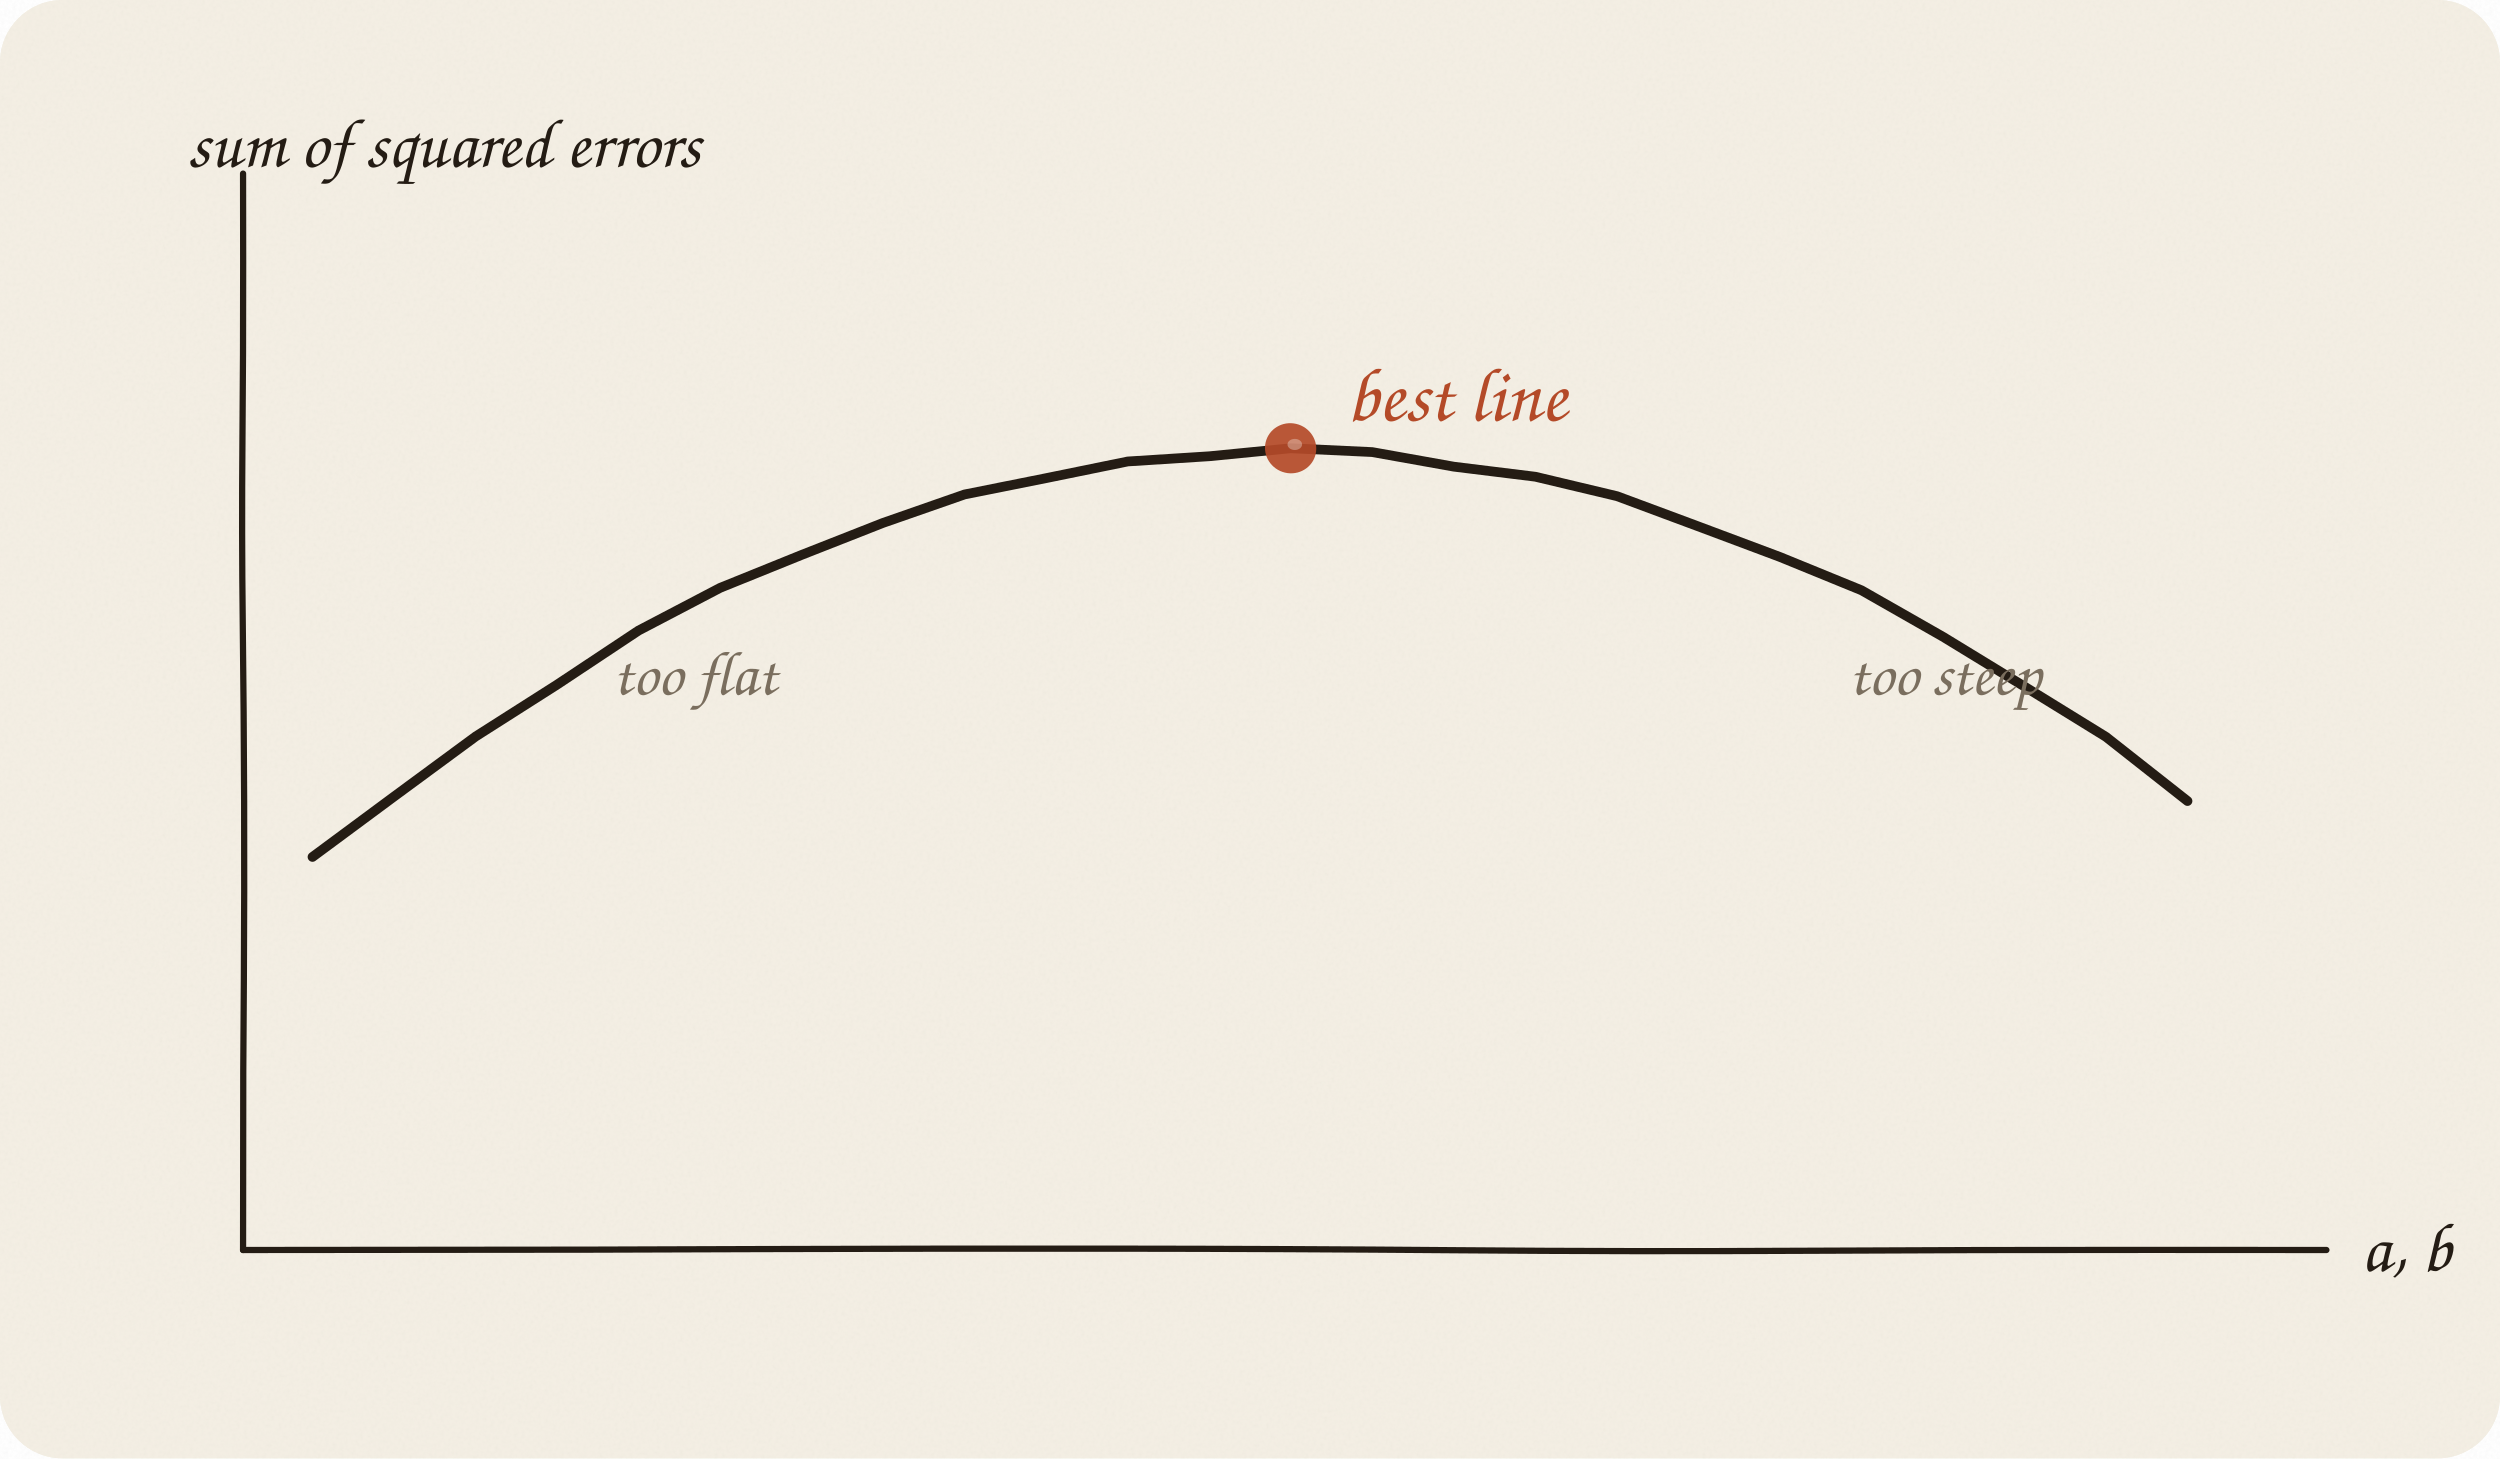
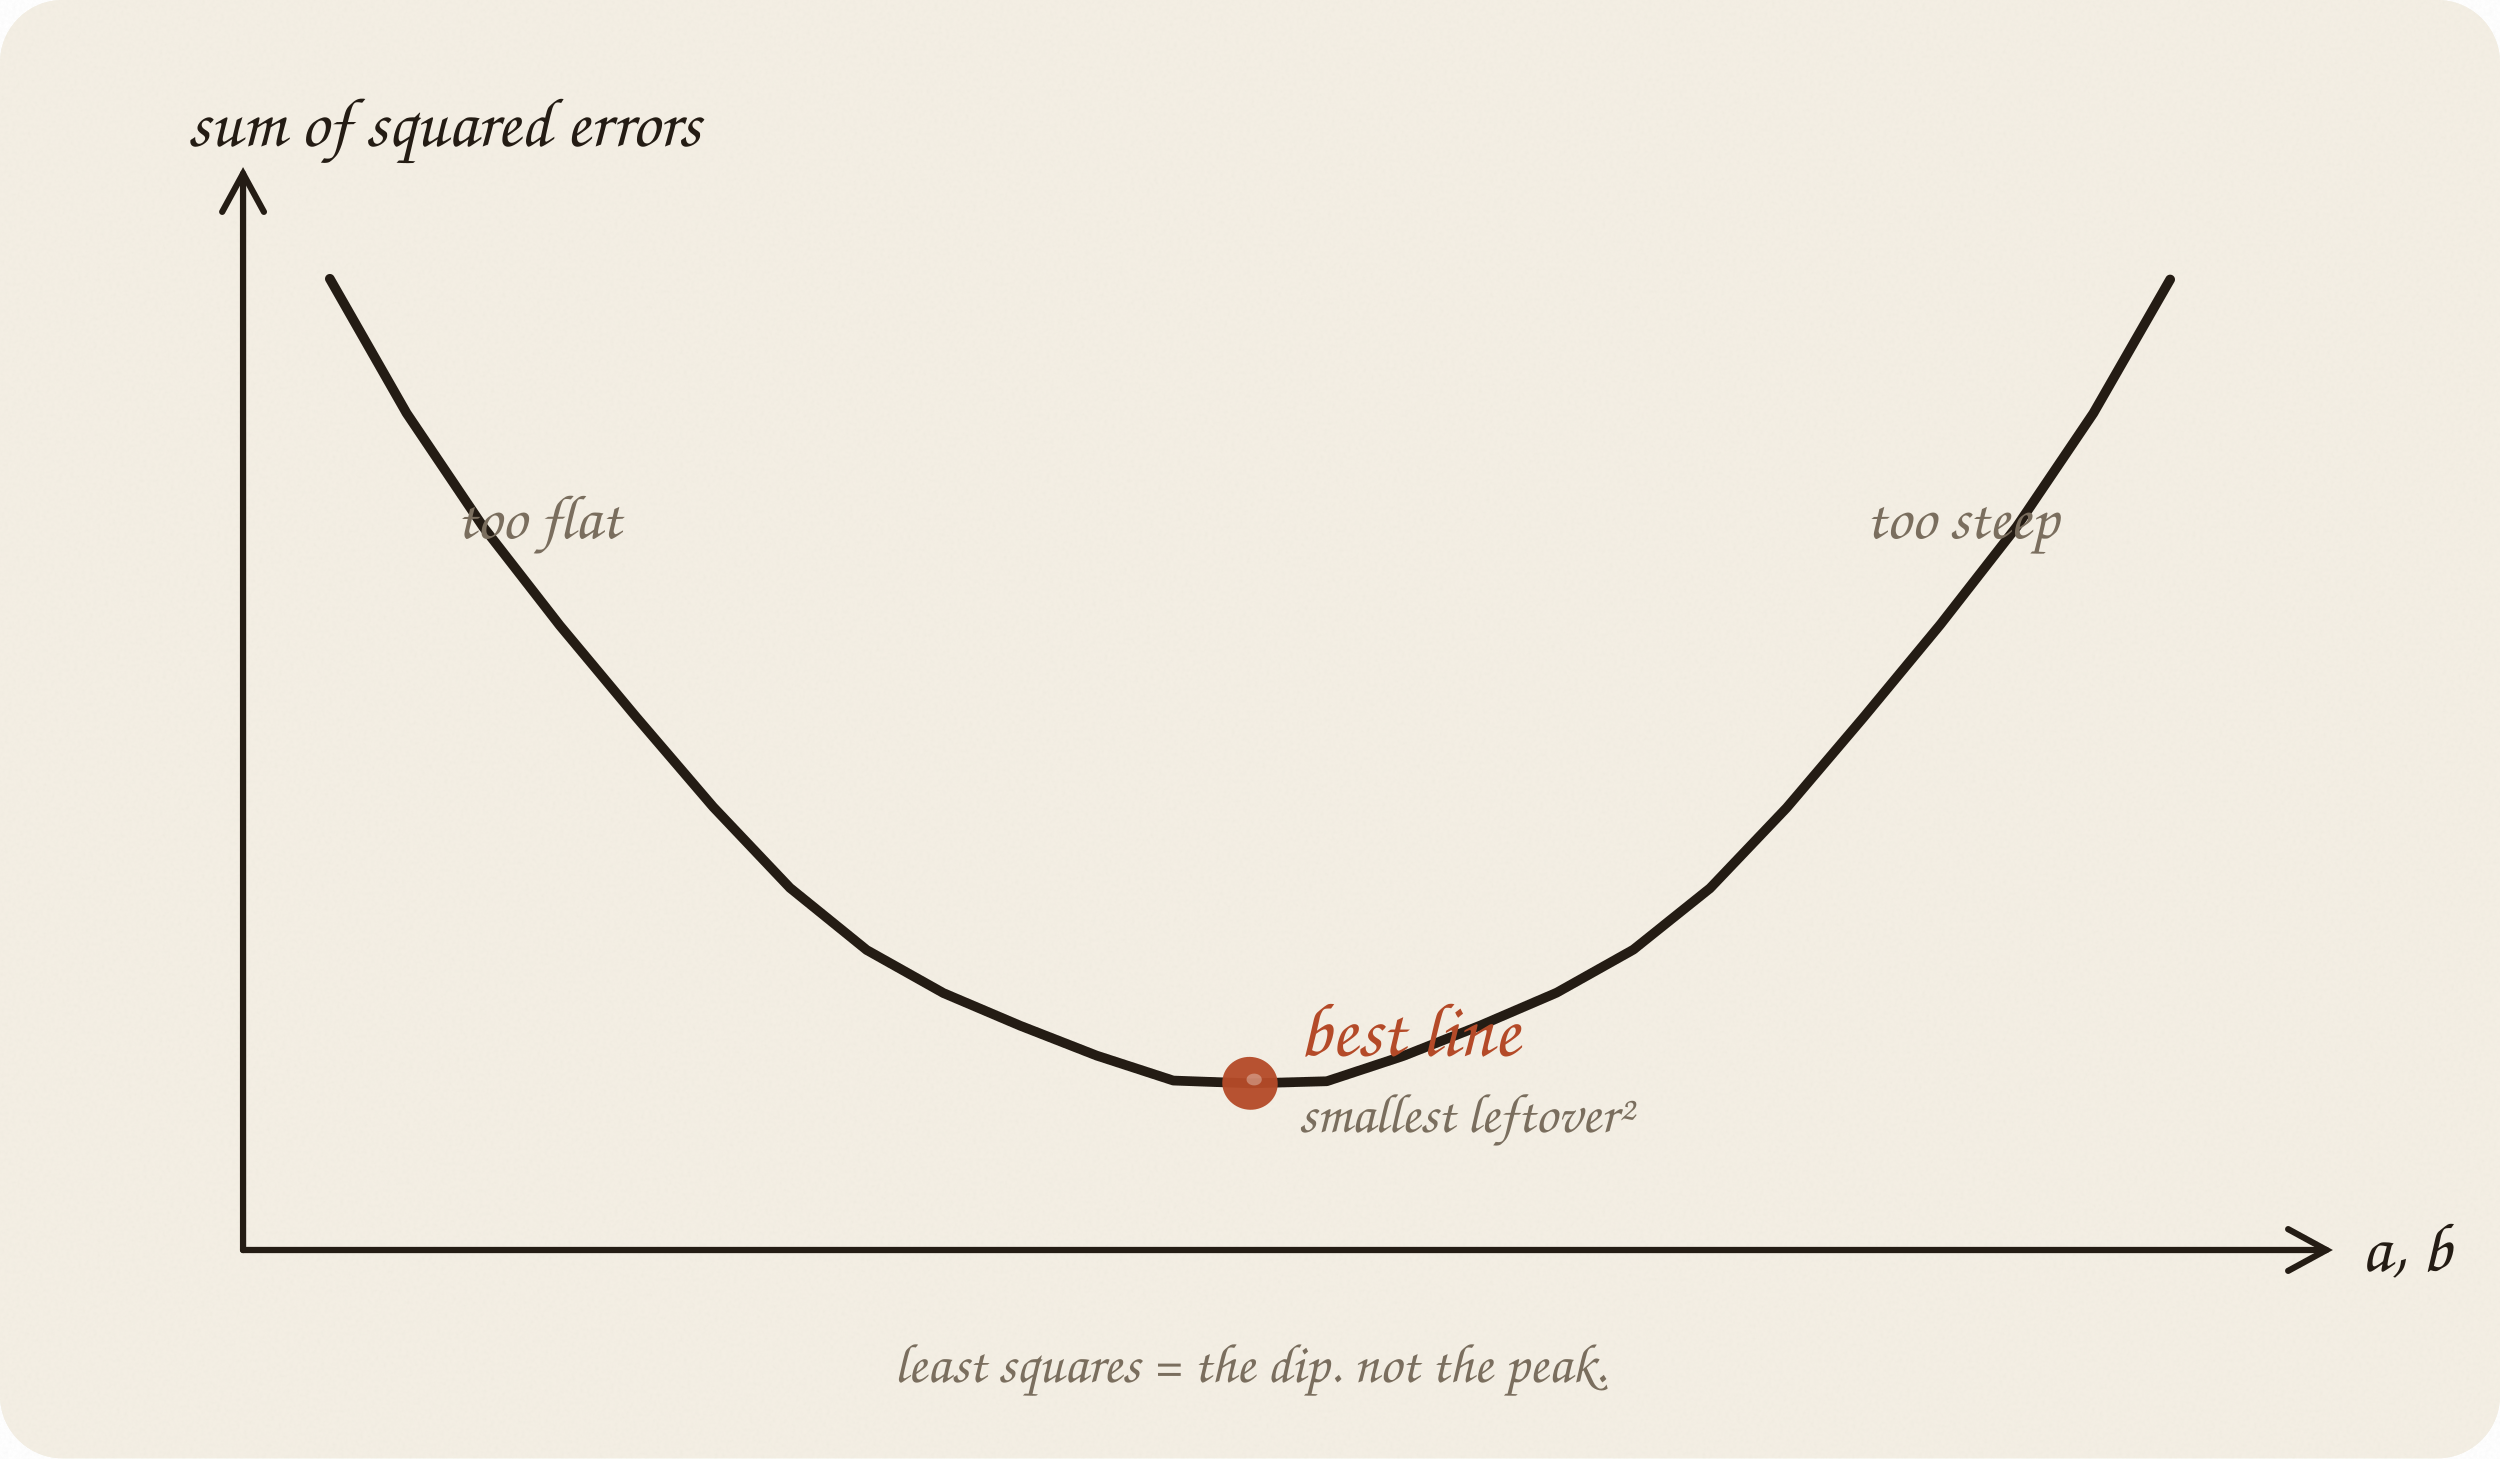
- <svg xmlns="http://www.w3.org/2000/svg" viewBox="0 0 720 420" width="720" height="420" role="img" aria-label="squared error as a bowl">
+ <svg xmlns="http://www.w3.org/2000/svg" viewBox="0 0 720 420" width="720" height="420" role="img" aria-label="least squares is the bottom of the bowl, not the peak">
  <defs>
    <filter id="grain" x="0" y="0" width="100%" height="100%">
      <feTurbulence type="fractalNoise" baseFrequency="0.9" numOctaves="2" stitchTiles="stitch" result="n" />
      <feColorMatrix type="saturate" values="0" />
      <feComponentTransfer>
        <feFuncA type="linear" slope="0.07" />
      </feComponentTransfer>
      <feBlend in="SourceGraphic" mode="multiply" />
    </filter>
-     <filter id="ink" x="-10%" y="-10%" width="120%" height="120%">
-       <feTurbulence type="fractalNoise" baseFrequency="0.04" numOctaves="2" result="t" />
-       <feDisplacementMap in="SourceGraphic" in2="t" scale="0.7" xChannelSelector="R" yChannelSelector="G" />
-     </filter>
  </defs>
  <rect width="720" height="420" rx="18" ry="18" fill="#f4efe4" />
  <rect width="720" height="420" rx="18" ry="18" fill="#f4efe4" filter="url(#grain)" opacity="0.9" />
-   <path d="M 90.0,246.8 L 113.5,229.4 L 137.0,212.1 L 160.4,197.2 L 183.9,181.6 L 207.4,169.3 L 230.9,159.8 L 254.3,150.6 L 277.8,142.4 L 301.3,137.7 L 324.8,132.9 L 348.3,131.4 L 371.7,129.1 L 395.2,130.2 L 418.7,134.4 L 442.2,137.3 L 465.7,142.9 L 489.1,151.6 L 512.6,160.4 L 536.1,170.0 L 559.6,183.4 L 583.0,197.7 L 606.5,212.2 L 630.0,230.7" fill="none" stroke="#241c14" stroke-width="2.8" stroke-linecap="round" stroke-linejoin="round" opacity="1" />
-   <path d="M 70.00,360.00 L 170.00,359.90 Q 170.00,359.90 220.00,359.73 Q 270.00,359.57 320.00,359.61 Q 370.00,359.65 420.00,360.07 Q 470.00,360.50 520.00,360.22 Q 570.00,359.94 620.00,359.97 L 670.00,360.00" fill="none" stroke="#241c14" stroke-width="1.8" stroke-linecap="round" stroke-linejoin="round" opacity="1" />
-   <path d="M 70.00,360.00 L 70.06,308.33 Q 70.06,308.33 70.23,282.50 Q 70.39,256.67 70.31,230.83 Q 70.22,205.00 69.91,179.17 Q 69.60,153.33 69.82,127.50 Q 70.05,101.67 70.03,75.83 L 70.00,50.00" fill="none" stroke="#241c14" stroke-width="1.8" stroke-linecap="round" stroke-linejoin="round" opacity="1" />
-   <text x="680.0" y="366.0" font-family="Bradley Hand, Apple Chancery, Segoe Script, Comic Sans MS, cursive" font-size="20" fill="#241c14" text-anchor="start" font-style="normal" font-weight="normal">a, b</text>
-   <text x="54.0" y="48.0" font-family="Bradley Hand, Apple Chancery, Segoe Script, Comic Sans MS, cursive" font-size="20" fill="#241c14" text-anchor="start" font-style="normal" font-weight="normal">sum of squared errors</text>
-   <ellipse cx="371.7" cy="129.1" rx="7.4" ry="7.2" transform="rotate(18.7 371.7 129.1)" fill="#b44a28" opacity="0.92" />
-   <ellipse cx="372.9" cy="128.0" rx="2.1" ry="1.6" fill="#f7f2ea" opacity="0.35" />
-   <text x="387.7" y="121.1" font-family="Bradley Hand, Apple Chancery, Segoe Script, Comic Sans MS, cursive" font-size="22" fill="#b44a28" text-anchor="start" font-style="normal" font-weight="normal">best line</text>
-   <text x="200.0" y="200.0" font-family="Bradley Hand, Apple Chancery, Segoe Script, Comic Sans MS, cursive" font-size="18" fill="#7a6e5e" text-anchor="middle" font-style="normal" font-weight="normal">too flat</text>
-   <text x="560.0" y="200.0" font-family="Bradley Hand, Apple Chancery, Segoe Script, Comic Sans MS, cursive" font-size="18" fill="#7a6e5e" text-anchor="middle" font-style="normal" font-weight="normal">too steep</text>
+   <path d="M 70.00,50.00 L 70.00,360.00" fill="none" stroke="#241c14" stroke-width="1.8" stroke-linecap="round" />
+   <path d="M 70.00,360.00 L 670.00,360.00" fill="none" stroke="#241c14" stroke-width="1.8" stroke-linecap="round" />
+   <path d="M 64.0,61.0 L 70.0,50.0 L 76.0,61.0" fill="none" stroke="#241c14" stroke-width="1.8" stroke-linecap="round" />
+   <path d="M 659.0,354.0 L 670.0,360.0 L 659.0,366.0" fill="none" stroke="#241c14" stroke-width="1.8" stroke-linecap="round" />
+   <text x="680.0" y="366.0" font-family="Bradley Hand, Apple Chancery, Segoe Script, Comic Sans MS, cursive" font-size="20" fill="#241c14">a, b</text>
+   <text x="54.0" y="42.0" font-family="Bradley Hand, Apple Chancery, Segoe Script, Comic Sans MS, cursive" font-size="20" fill="#241c14">sum of squared errors</text>
+   <path d="M 95.0,80.3 L 117.1,119.0 L 139.2,151.8 L 161.2,180.1 L 183.3,206.6 L 205.4,232.4 L 227.5,255.7 L 249.6,273.6 L 271.7,286.0 L 293.8,295.4 L 315.8,304.0 L 337.9,311.2 L 360.0,312.0 L 382.1,311.4 L 404.2,304.1 L 426.2,295.4 L 448.3,285.9 L 470.4,273.5 L 492.5,255.8 L 514.6,232.6 L 536.7,206.6 L 558.8,179.9 L 580.8,151.7 L 602.9,119.0 L 625.0,80.5" fill="none" stroke="#241c14" stroke-width="2.8" stroke-linecap="round" stroke-linejoin="round" />
+   <ellipse cx="360.0" cy="312.0" rx="8.0" ry="7.6" transform="rotate(12 360.0 312.0)" fill="#b44a28" opacity="0.95" />
+   <ellipse cx="361.2" cy="310.9" rx="2.2" ry="1.7" fill="#f7f2ea" opacity="0.35" />
+   <text x="374.0" y="304.0" font-family="Bradley Hand, Apple Chancery, Segoe Script, Comic Sans MS, cursive" font-size="22" fill="#b44a28">best line</text>
+   <text x="374.0" y="326.0" font-family="Bradley Hand, Apple Chancery, Segoe Script, Comic Sans MS, cursive" font-size="16" fill="#7a6e5e">smallest leftover²</text>
+   <text x="155.0" y="155.0" font-family="Bradley Hand, Apple Chancery, Segoe Script, Comic Sans MS, cursive" font-size="18" fill="#7a6e5e" text-anchor="middle">too flat</text>
+   <text x="565.0" y="155.0" font-family="Bradley Hand, Apple Chancery, Segoe Script, Comic Sans MS, cursive" font-size="18" fill="#7a6e5e" text-anchor="middle">too steep</text>
+   <text x="360.0" y="398.0" font-family="Bradley Hand, Apple Chancery, Segoe Script, Comic Sans MS, cursive" font-size="16" fill="#7a6e5e" text-anchor="middle">least squares = the dip. not the peak.</text>
</svg>
